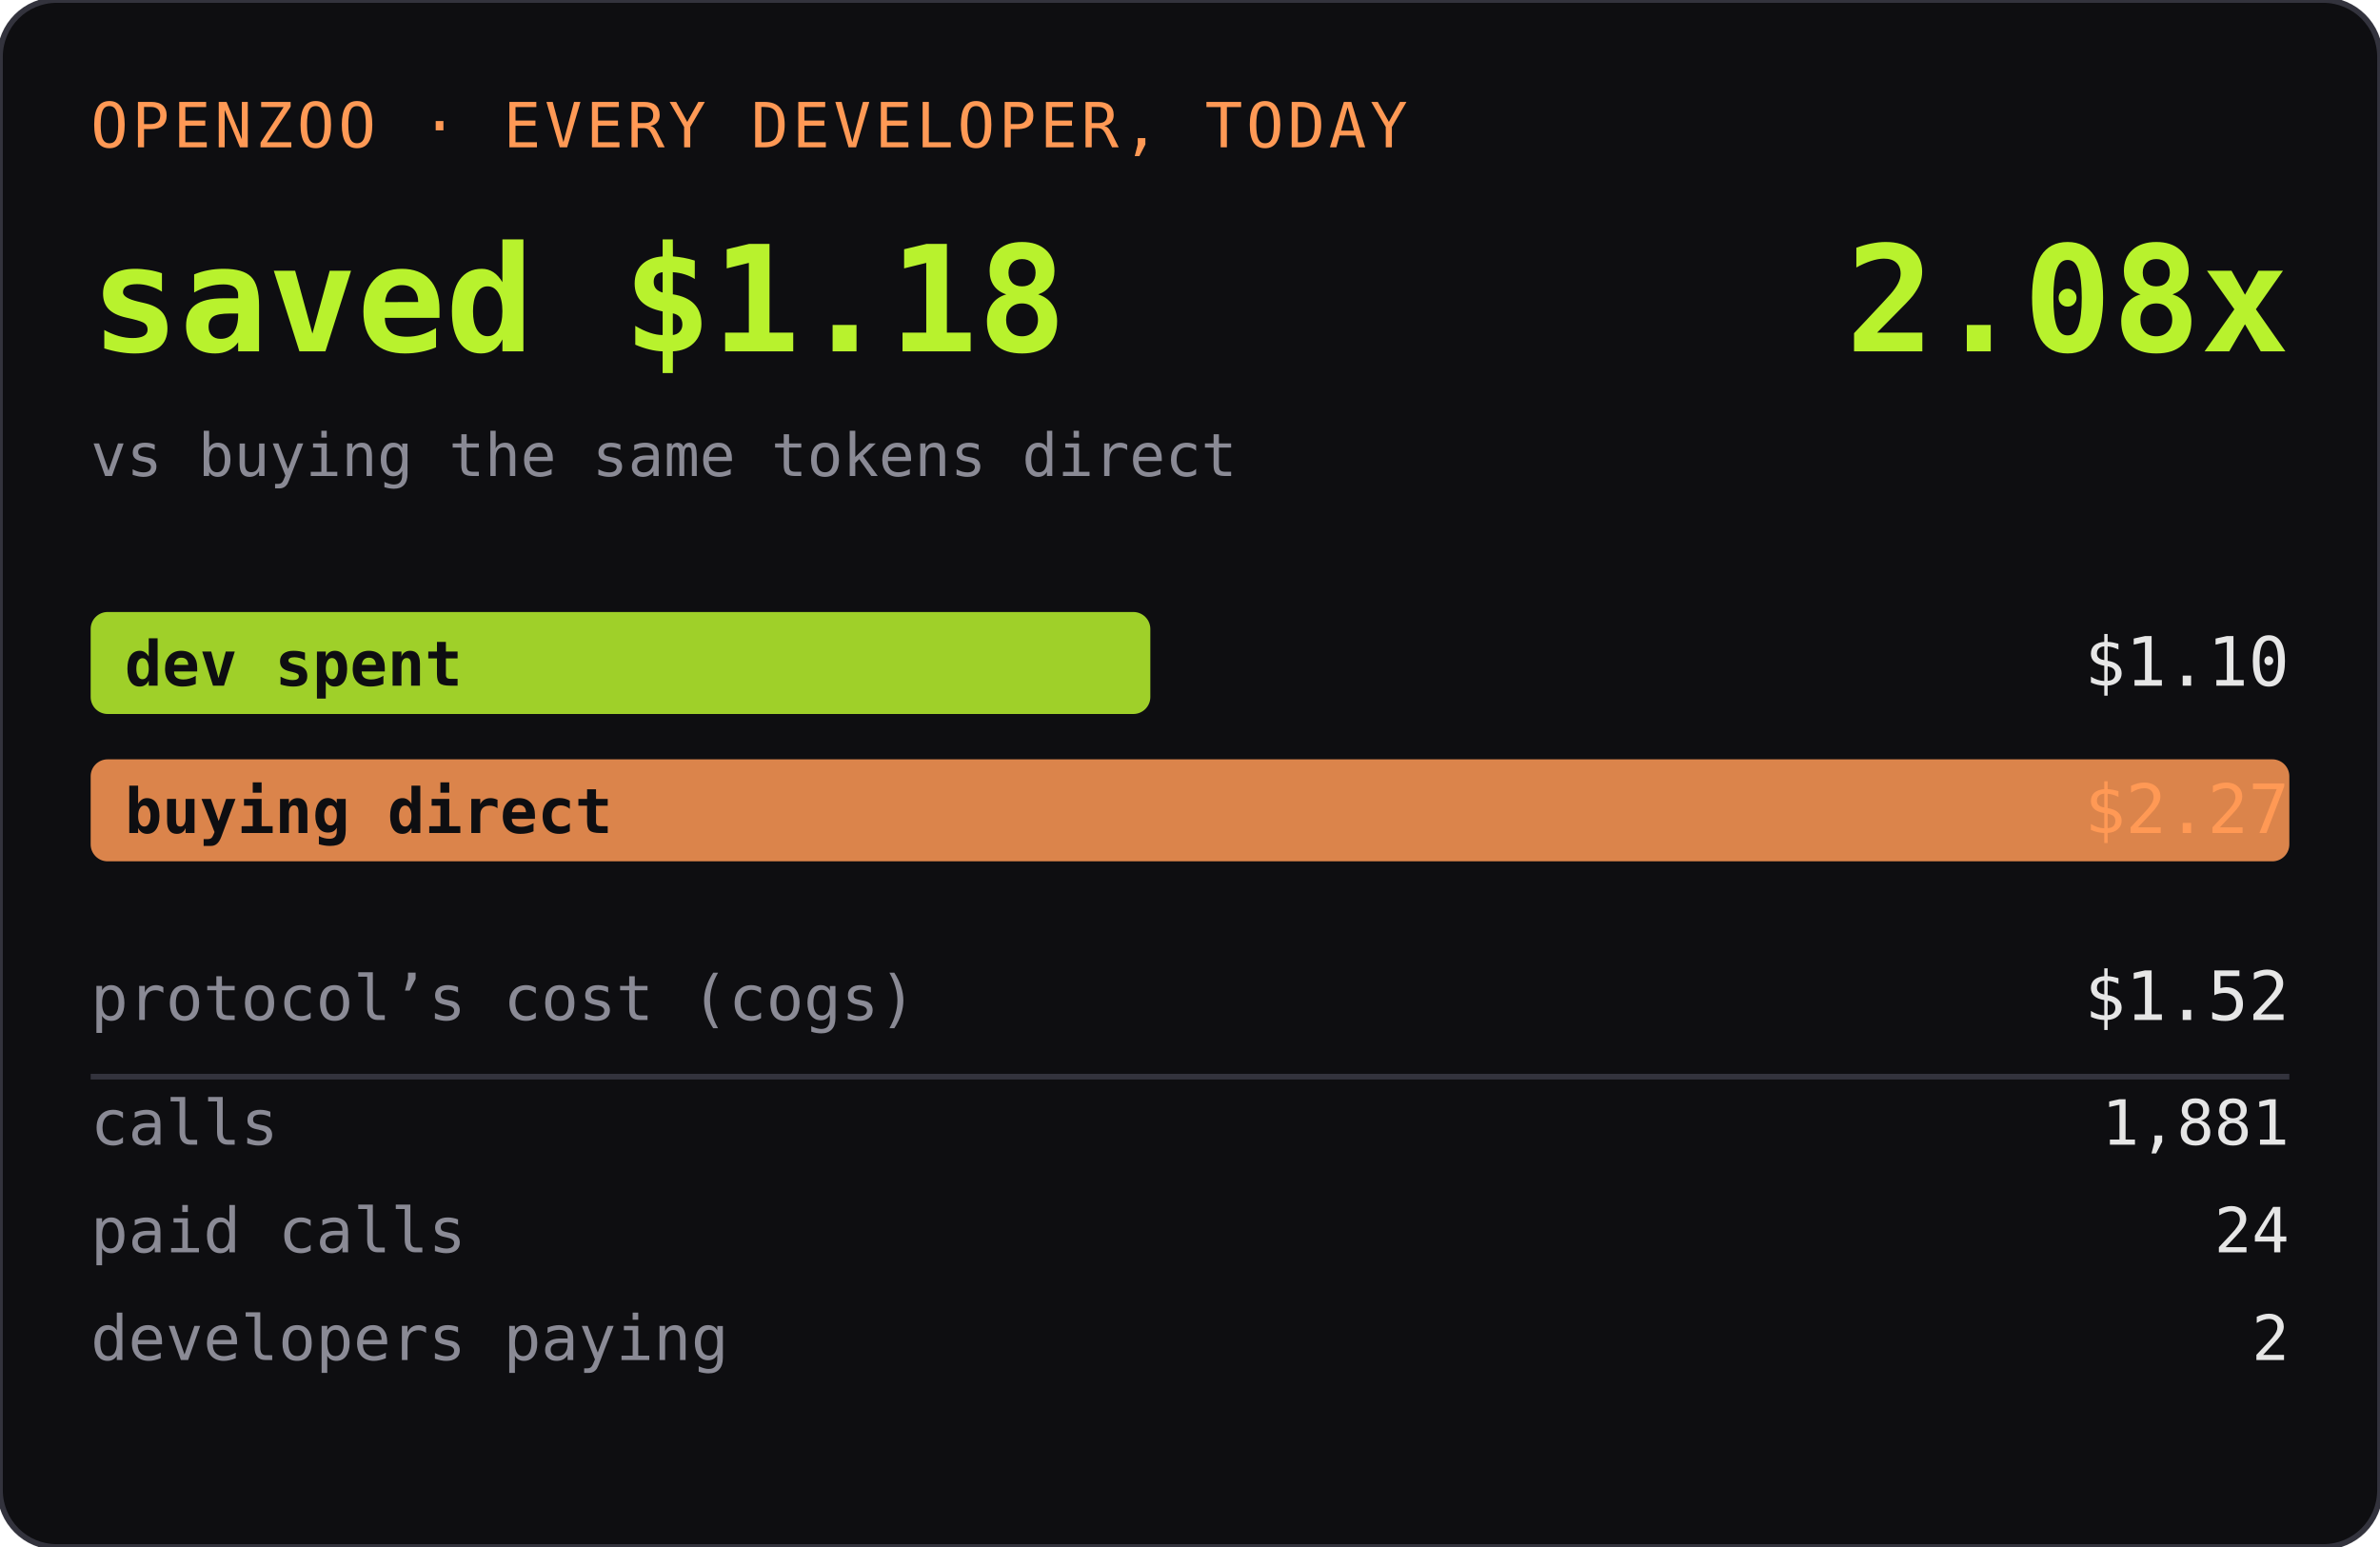
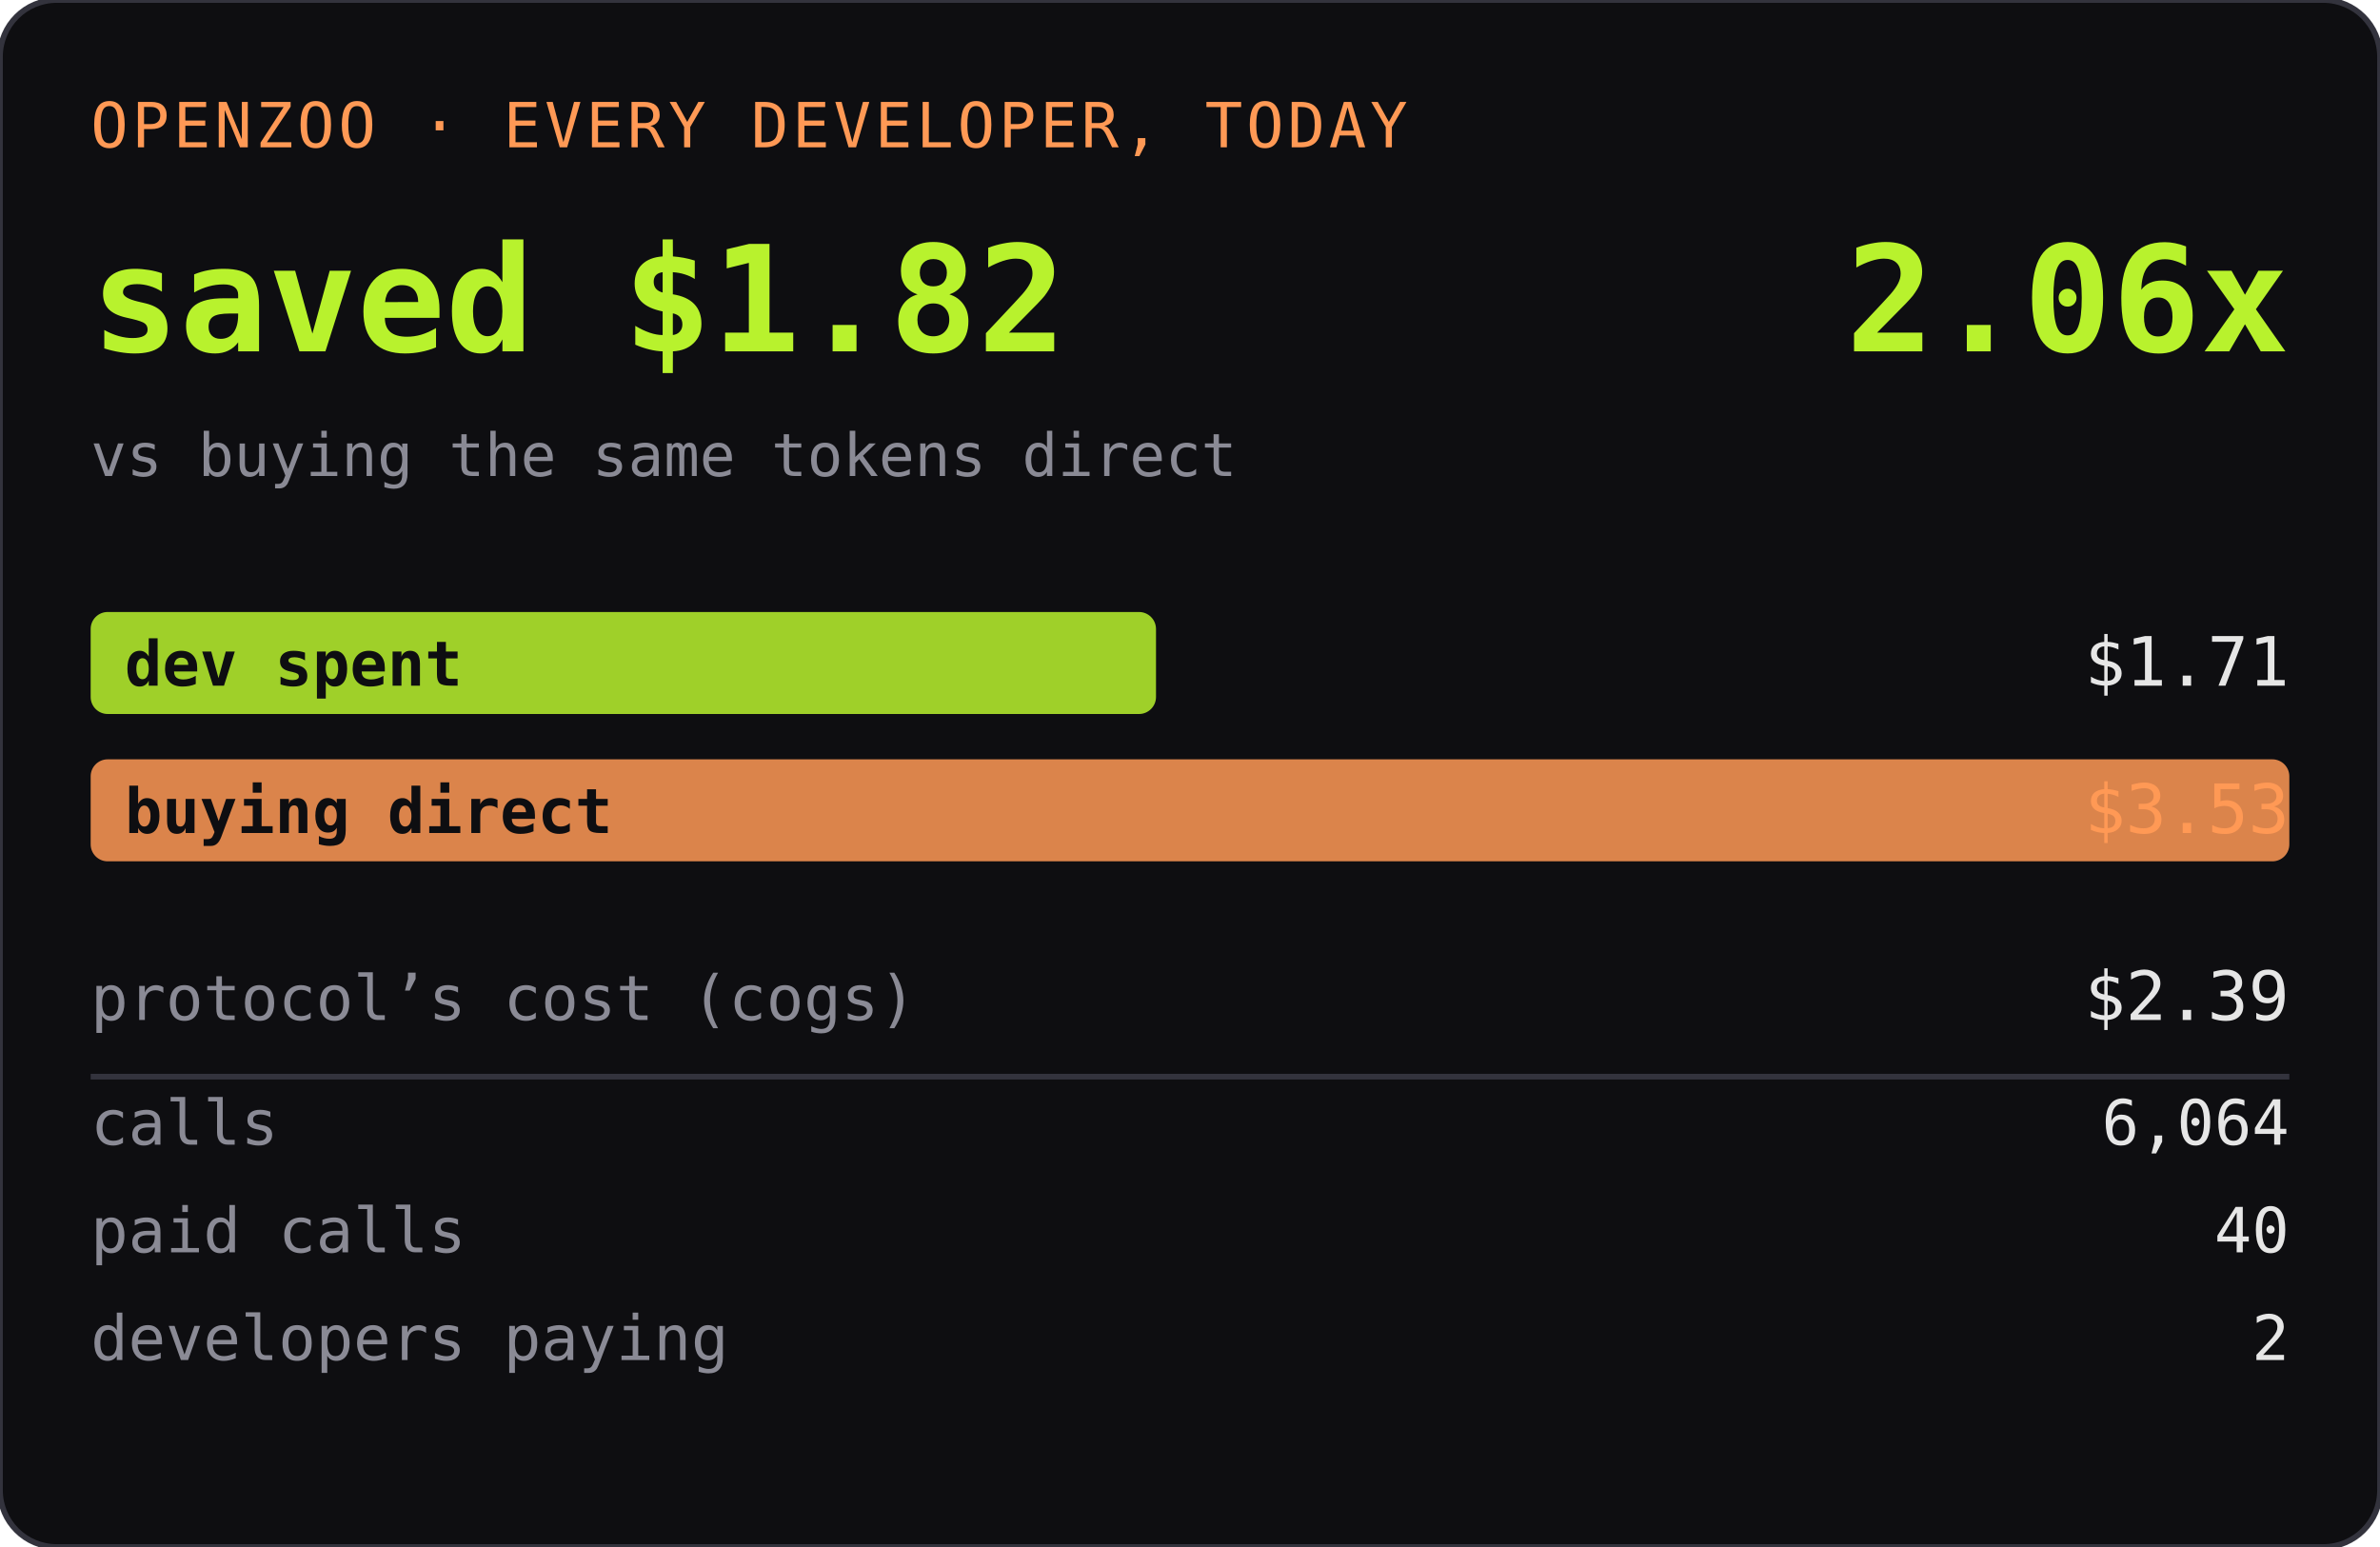
<svg xmlns="http://www.w3.org/2000/svg" width="420" height="273" role="img" aria-label="OPENZOO · EVERY DEVELOPER, TODAY">
  <rect width="420" height="273" rx="10" fill="#0e0e11" />
  <rect width="420" height="273" rx="10" fill="none" stroke="#33333d" />
  <text x="16" y="26" font-family="ui-monospace,SFMono-Regular,Menlo,monospace" font-size="11" fill="#ff9955" letter-spacing="0.06em">OPENZOO · EVERY DEVELOPER, TODAY</text>
-   <text x="16" y="62" font-family="ui-monospace,SFMono-Regular,Menlo,monospace" font-size="26" font-weight="600" fill="#b8f22d">saved $1.18</text>
-   <text x="404" y="62" text-anchor="end" font-family="ui-monospace,SFMono-Regular,Menlo,monospace" font-size="26" font-weight="600" fill="#b8f22d">2.08x</text>
+   <text x="16" y="62" font-family="ui-monospace,SFMono-Regular,Menlo,monospace" font-size="26" font-weight="600" fill="#b8f22d">saved $1.82</text>
+   <text x="404" y="62" text-anchor="end" font-family="ui-monospace,SFMono-Regular,Menlo,monospace" font-size="26" font-weight="600" fill="#b8f22d">2.06x</text>
  <text x="16" y="84" font-family="ui-monospace,SFMono-Regular,Menlo,monospace" font-size="10.5" fill="#8a8a95">vs buying the same tokens direct</text>
-   <rect x="16" y="108" width="187" height="18" rx="3" fill="#b8f22d" opacity="0.85" />
+   <rect x="16" y="108" width="188" height="18" rx="3" fill="#b8f22d" opacity="0.85" />
  <text x="22" y="121" font-family="ui-monospace,SFMono-Regular,Menlo,monospace" font-size="11" fill="#0e0e11" font-weight="600">dev spent</text>
-   <text x="404" y="121" text-anchor="end" font-family="ui-monospace,SFMono-Regular,Menlo,monospace" font-size="12" fill="#e6e6e6">$1.10</text>
+   <text x="404" y="121" text-anchor="end" font-family="ui-monospace,SFMono-Regular,Menlo,monospace" font-size="12" fill="#e6e6e6">$1.71</text>
  <rect x="16" y="134" width="388" height="18" rx="3" fill="#ff9955" opacity="0.85" />
  <text x="22" y="147" font-family="ui-monospace,SFMono-Regular,Menlo,monospace" font-size="11" fill="#0e0e11" font-weight="600">buying direct</text>
-   <text x="404" y="147" text-anchor="end" font-family="ui-monospace,SFMono-Regular,Menlo,monospace" font-size="12" fill="#ff9955">$2.27</text>
+   <text x="404" y="147" text-anchor="end" font-family="ui-monospace,SFMono-Regular,Menlo,monospace" font-size="12" fill="#ff9955">$3.53</text>
  <text x="16" y="180" font-family="ui-monospace,SFMono-Regular,Menlo,monospace" font-size="11" fill="#8a8a95">protocol’s cost (cogs)</text>
-   <text x="404" y="180" text-anchor="end" font-family="ui-monospace,SFMono-Regular,Menlo,monospace" font-size="12" fill="#e6e6e6">$1.52</text>
+   <text x="404" y="180" text-anchor="end" font-family="ui-monospace,SFMono-Regular,Menlo,monospace" font-size="12" fill="#e6e6e6">$2.39</text>
  <line x1="16" y1="190" x2="404" y2="190" stroke="#33333d" />
  <text x="16" y="202" font-family="ui-monospace,SFMono-Regular,Menlo,monospace" font-size="11" fill="#8a8a95">calls</text>
-   <text x="404" y="202" text-anchor="end" font-family="ui-monospace,SFMono-Regular,Menlo,monospace" font-size="11" fill="#e6e6e6">1,881</text>
+   <text x="404" y="202" text-anchor="end" font-family="ui-monospace,SFMono-Regular,Menlo,monospace" font-size="11" fill="#e6e6e6">6,064</text>
  <text x="16" y="221" font-family="ui-monospace,SFMono-Regular,Menlo,monospace" font-size="11" fill="#8a8a95">paid calls</text>
-   <text x="404" y="221" text-anchor="end" font-family="ui-monospace,SFMono-Regular,Menlo,monospace" font-size="11" fill="#e6e6e6">24</text>
+   <text x="404" y="221" text-anchor="end" font-family="ui-monospace,SFMono-Regular,Menlo,monospace" font-size="11" fill="#e6e6e6">40</text>
  <text x="16" y="240" font-family="ui-monospace,SFMono-Regular,Menlo,monospace" font-size="11" fill="#8a8a95">developers paying</text>
  <text x="404" y="240" text-anchor="end" font-family="ui-monospace,SFMono-Regular,Menlo,monospace" font-size="11" fill="#e6e6e6">2</text>
</svg>
